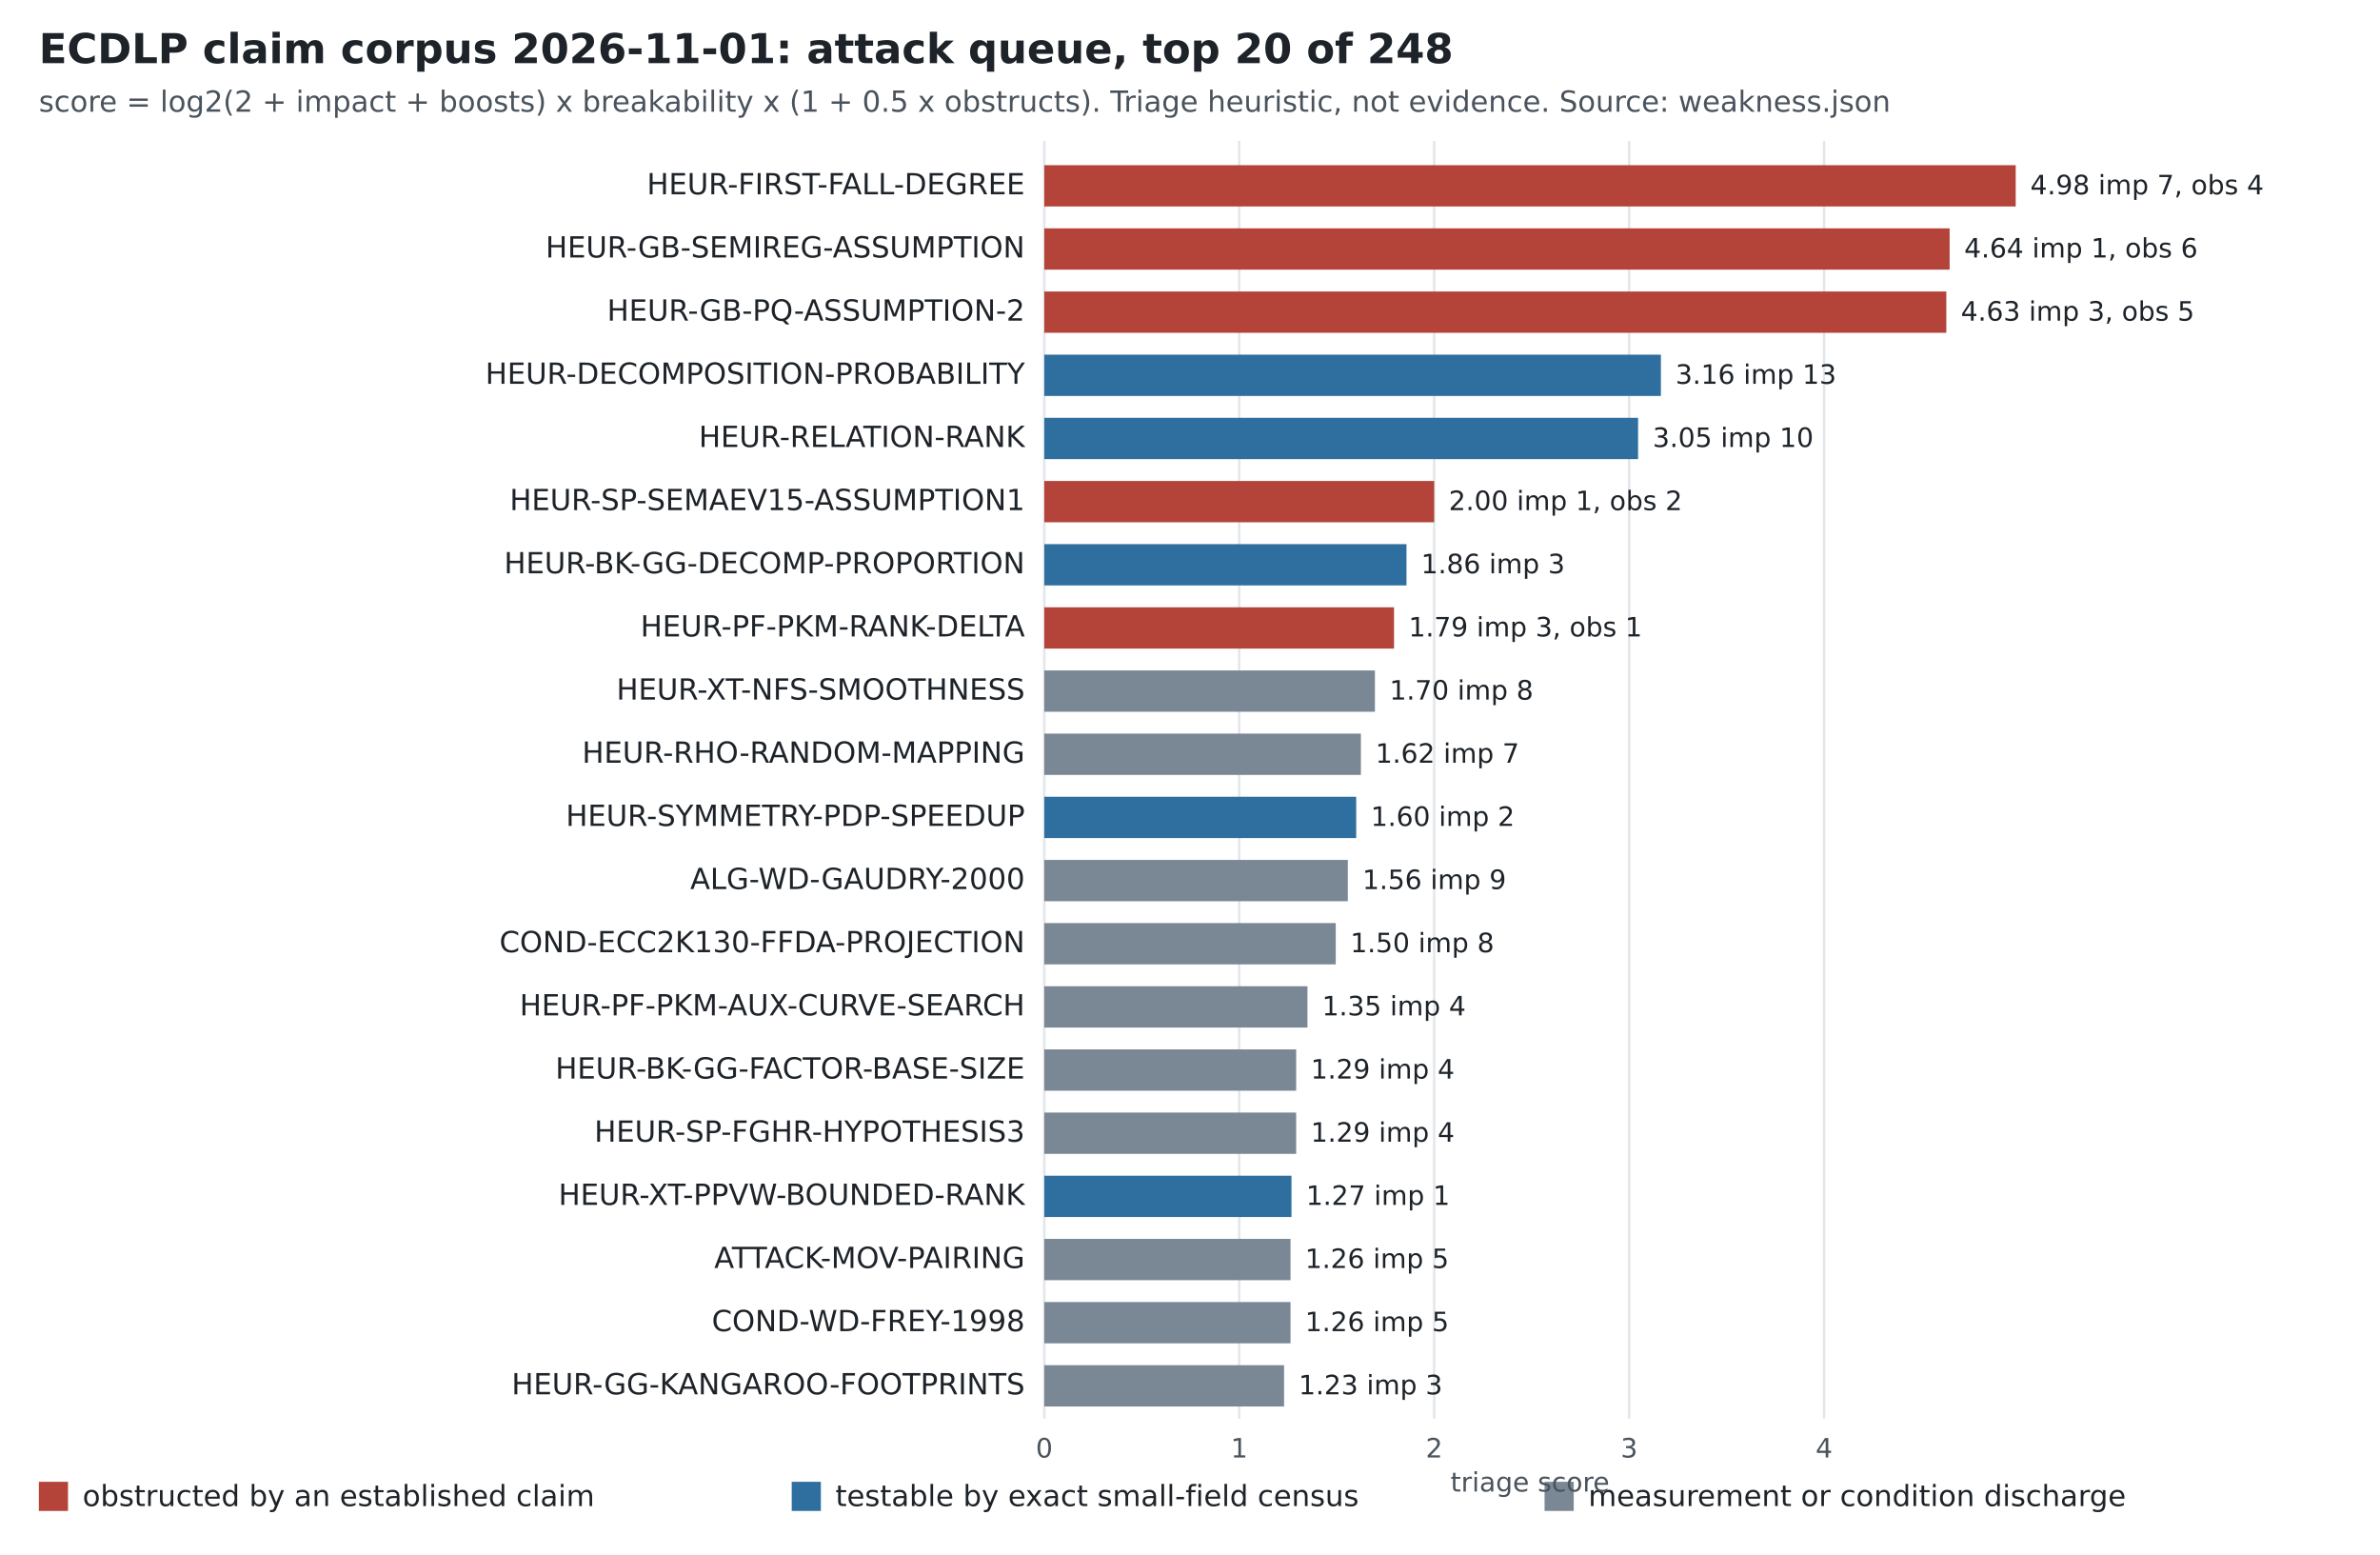
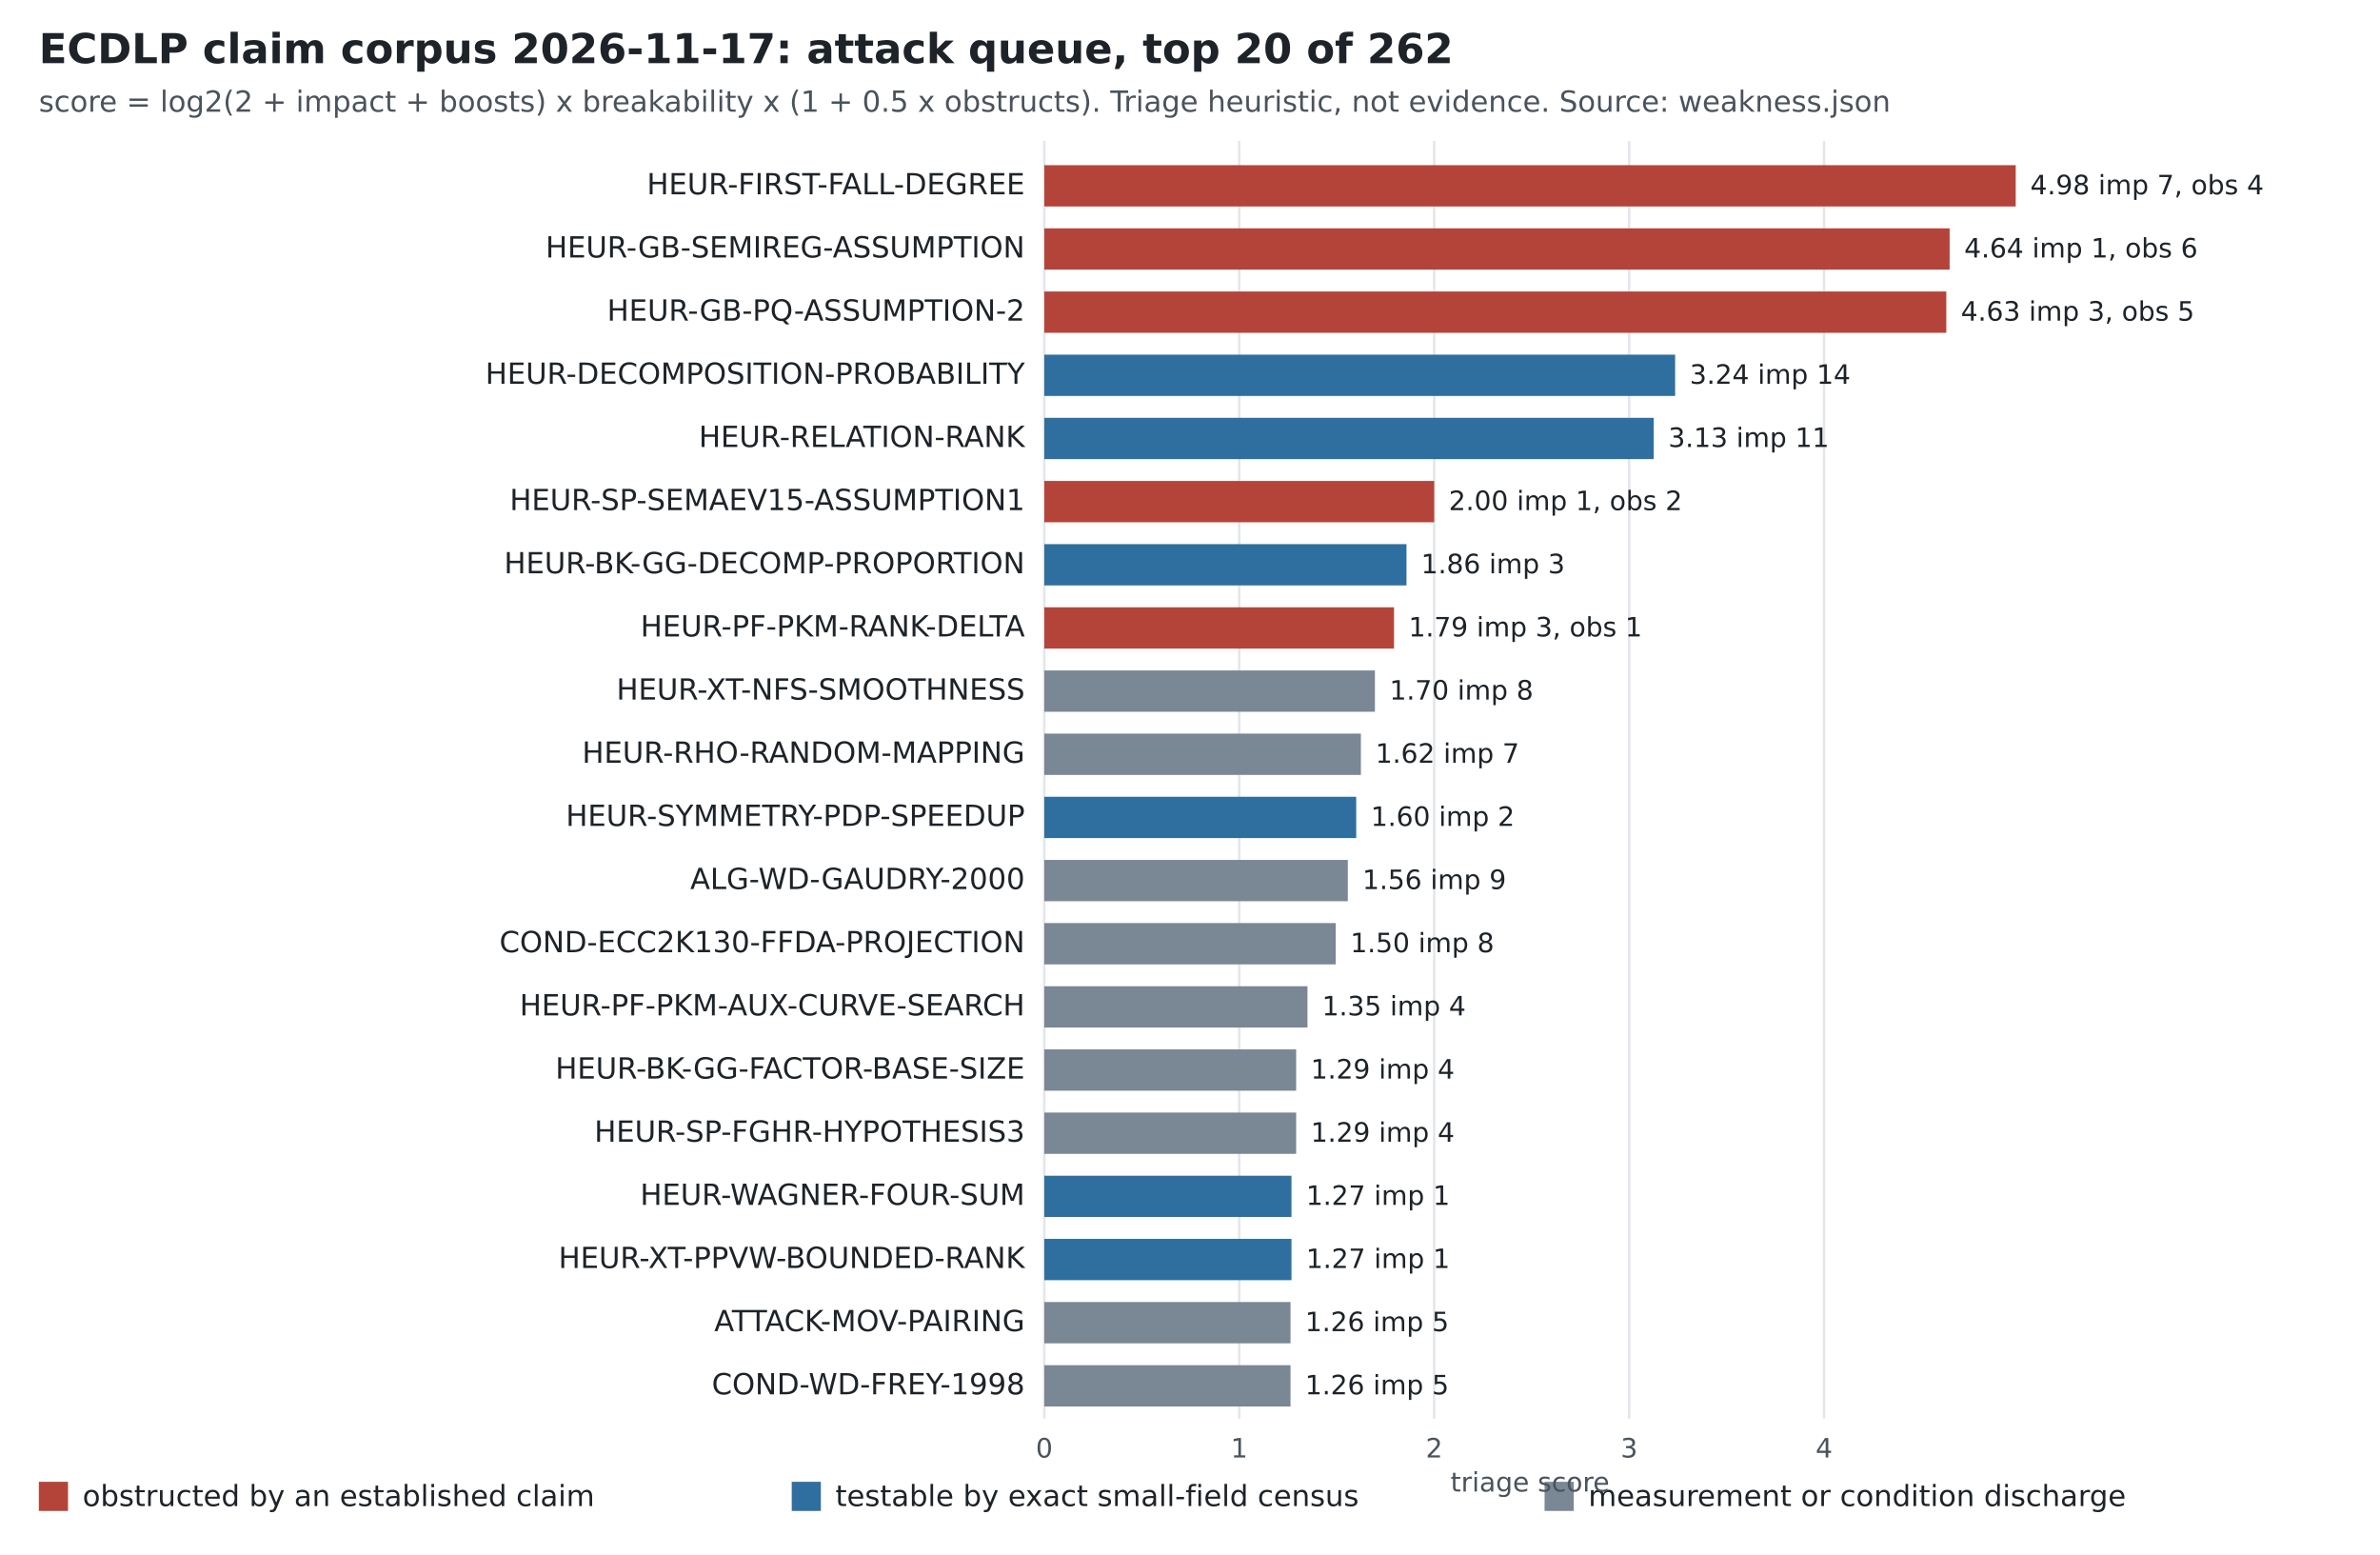
<svg xmlns="http://www.w3.org/2000/svg" width="980" height="640" viewBox="0 0 980 640" font-family="DejaVu Sans, Arial, sans-serif">
  <rect width="980" height="640" fill="#ffffff" />
-   <text x="16" y="26" font-size="17" font-weight="bold" fill="#1d2329">ECDLP claim corpus 2026-11-01: attack queue, top 20 of 248</text>
+   <text x="16" y="26" font-size="17" font-weight="bold" fill="#1d2329">ECDLP claim corpus 2026-11-17: attack queue, top 20 of 262</text>
  <text x="16" y="46" font-size="12" fill="#4a535c">score = log2(2 + impact + boosts) x breakability x (1 + 0.5 x obstructs). Triage heuristic, not evidence. Source: weakness.json</text>
  <line x1="430" y1="58" x2="430" y2="584" stroke="#e3e6ea" />
  <text x="430" y="600" font-size="11" text-anchor="middle" fill="#4a535c">0</text>
  <line x1="510.273" y1="58" x2="510.273" y2="584" stroke="#e3e6ea" />
  <text x="510.273" y="600" font-size="11" text-anchor="middle" fill="#4a535c">1</text>
  <line x1="590.546" y1="58" x2="590.546" y2="584" stroke="#e3e6ea" />
  <text x="590.546" y="600" font-size="11" text-anchor="middle" fill="#4a535c">2</text>
  <line x1="670.819" y1="58" x2="670.819" y2="584" stroke="#e3e6ea" />
  <text x="670.819" y="600" font-size="11" text-anchor="middle" fill="#4a535c">3</text>
  <line x1="751.092" y1="58" x2="751.092" y2="584" stroke="#e3e6ea" />
  <text x="751.092" y="600" font-size="11" text-anchor="middle" fill="#4a535c">4</text>
  <text x="422" y="80" font-size="12" text-anchor="end" fill="#1d2329">HEUR-FIRST-FALL-DEGREE</text>
  <rect x="430" y="68" width="400" height="17" fill="#b4443a" />
  <text x="836" y="80" font-size="11" fill="#1d2329">4.98  imp 7, obs 4</text>
  <text x="422" y="106" font-size="12" text-anchor="end" fill="#1d2329">HEUR-GB-SEMIREG-ASSUMPTION</text>
  <rect x="430" y="94" width="372.787" height="17" fill="#b4443a" />
  <text x="808.787" y="106" font-size="11" fill="#1d2329">4.64  imp 1, obs 6</text>
  <text x="422" y="132" font-size="12" text-anchor="end" fill="#1d2329">HEUR-GB-PQ-ASSUMPTION-2</text>
  <rect x="430" y="120" width="371.423" height="17" fill="#b4443a" />
  <text x="807.423" y="132" font-size="11" fill="#1d2329">4.63  imp 3, obs 5</text>
  <text x="422" y="158" font-size="12" text-anchor="end" fill="#1d2329">HEUR-DECOMPOSITION-PROBABILITY</text>
-   <rect x="430" y="146" width="253.903" height="17" fill="#2f6f9f" />
-   <text x="689.903" y="158" font-size="11" fill="#1d2329">3.16  imp 13</text>
+   <rect x="430" y="146" width="259.763" height="17" fill="#2f6f9f" />
+   <text x="695.763" y="158" font-size="11" fill="#1d2329">3.24  imp 14</text>
  <text x="422" y="184" font-size="12" text-anchor="end" fill="#1d2329">HEUR-RELATION-RANK</text>
-   <rect x="430" y="172" width="244.511" height="17" fill="#2f6f9f" />
-   <text x="680.511" y="184" font-size="11" fill="#1d2329">3.05  imp 10</text>
+   <rect x="430" y="172" width="250.933" height="17" fill="#2f6f9f" />
+   <text x="686.933" y="184" font-size="11" fill="#1d2329">3.13  imp 11</text>
  <text x="422" y="210" font-size="12" text-anchor="end" fill="#1d2329">HEUR-SP-SEMAEV15-ASSUMPTION1</text>
  <rect x="430" y="198" width="160.546" height="17" fill="#b4443a" />
  <text x="596.546" y="210" font-size="11" fill="#1d2329">2.00  imp 1, obs 2</text>
  <text x="422" y="236" font-size="12" text-anchor="end" fill="#1d2329">HEUR-BK-GG-DECOMP-PROPORTION</text>
  <rect x="430" y="224" width="149.147" height="17" fill="#2f6f9f" />
  <text x="585.147" y="236" font-size="11" fill="#1d2329">1.86  imp 3</text>
  <text x="422" y="262" font-size="12" text-anchor="end" fill="#1d2329">HEUR-PF-PKM-RANK-DELTA</text>
  <rect x="430" y="250" width="144.01" height="17" fill="#b4443a" />
  <text x="580.01" y="262" font-size="11" fill="#1d2329">1.79  imp 3, obs 1</text>
  <text x="422" y="288" font-size="12" text-anchor="end" fill="#1d2329">HEUR-XT-NFS-SMOOTHNESS</text>
  <rect x="430" y="276" width="136.143" height="17" fill="#7a8794" />
  <text x="572.143" y="288" font-size="11" fill="#1d2329">1.70  imp 8</text>
  <text x="422" y="314" font-size="12" text-anchor="end" fill="#1d2329">HEUR-RHO-RANDOM-MAPPING</text>
  <rect x="430" y="302" width="130.363" height="17" fill="#7a8794" />
  <text x="566.363" y="314" font-size="11" fill="#1d2329">1.62  imp 7</text>
  <text x="422" y="340" font-size="12" text-anchor="end" fill="#1d2329">HEUR-SYMMETRY-PDP-SPEEDUP</text>
  <rect x="430" y="328" width="128.437" height="17" fill="#2f6f9f" />
  <text x="564.437" y="340" font-size="11" fill="#1d2329">1.60  imp 2</text>
  <text x="422" y="366" font-size="12" text-anchor="end" fill="#1d2329">ALG-WD-GAUDRY-2000</text>
  <rect x="430" y="354" width="124.985" height="17" fill="#7a8794" />
  <text x="560.985" y="366" font-size="11" fill="#1d2329">1.56  imp 9</text>
  <text x="422" y="392" font-size="12" text-anchor="end" fill="#1d2329">COND-ECC2K130-FFDA-PROJECTION</text>
  <rect x="430" y="380" width="120.008" height="17" fill="#7a8794" />
  <text x="556.008" y="392" font-size="11" fill="#1d2329">1.50  imp 8</text>
  <text x="422" y="418" font-size="12" text-anchor="end" fill="#1d2329">HEUR-PF-PKM-AUX-CURVE-SEARCH</text>
  <rect x="430" y="406" width="108.368" height="17" fill="#7a8794" />
  <text x="544.368" y="418" font-size="11" fill="#1d2329">1.35  imp 4</text>
  <text x="422" y="444" font-size="12" text-anchor="end" fill="#1d2329">HEUR-BK-GG-FACTOR-BASE-SIZE</text>
  <rect x="430" y="432" width="103.713" height="17" fill="#7a8794" />
  <text x="539.713" y="444" font-size="11" fill="#1d2329">1.29  imp 4</text>
  <text x="422" y="470" font-size="12" text-anchor="end" fill="#1d2329">HEUR-SP-FGHR-HYPOTHESIS3</text>
  <rect x="430" y="458" width="103.713" height="17" fill="#7a8794" />
  <text x="539.713" y="470" font-size="11" fill="#1d2329">1.29  imp 4</text>
-   <text x="422" y="496" font-size="12" text-anchor="end" fill="#1d2329">HEUR-XT-PPVW-BOUNDED-RANK</text>
+   <text x="422" y="496" font-size="12" text-anchor="end" fill="#1d2329">HEUR-WAGNER-FOUR-SUM</text>
  <rect x="430" y="484" width="101.786" height="17" fill="#2f6f9f" />
  <text x="537.786" y="496" font-size="11" fill="#1d2329">1.27  imp 1</text>
-   <text x="422" y="522" font-size="12" text-anchor="end" fill="#1d2329">ATTACK-MOV-PAIRING</text>
-   <rect x="430" y="510" width="101.385" height="17" fill="#7a8794" />
-   <text x="537.385" y="522" font-size="11" fill="#1d2329">1.26  imp 5</text>
-   <text x="422" y="548" font-size="12" text-anchor="end" fill="#1d2329">COND-WD-FREY-1998</text>
+   <text x="422" y="522" font-size="12" text-anchor="end" fill="#1d2329">HEUR-XT-PPVW-BOUNDED-RANK</text>
+   <rect x="430" y="510" width="101.786" height="17" fill="#2f6f9f" />
+   <text x="537.786" y="522" font-size="11" fill="#1d2329">1.27  imp 1</text>
+   <text x="422" y="548" font-size="12" text-anchor="end" fill="#1d2329">ATTACK-MOV-PAIRING</text>
  <rect x="430" y="536" width="101.385" height="17" fill="#7a8794" />
  <text x="537.385" y="548" font-size="11" fill="#1d2329">1.26  imp 5</text>
-   <text x="422" y="574" font-size="12" text-anchor="end" fill="#1d2329">HEUR-GG-KANGAROO-FOOTPRINTS</text>
-   <rect x="430" y="562" width="98.736" height="17" fill="#7a8794" />
-   <text x="534.736" y="574" font-size="11" fill="#1d2329">1.23  imp 3</text>
+   <text x="422" y="574" font-size="12" text-anchor="end" fill="#1d2329">COND-WD-FREY-1998</text>
+   <rect x="430" y="562" width="101.385" height="17" fill="#7a8794" />
+   <text x="537.385" y="574" font-size="11" fill="#1d2329">1.26  imp 5</text>
  <rect x="16" y="610" width="12" height="12" fill="#b4443a" />
  <text x="34" y="620" font-size="12" fill="#1d2329">obstructed by an established claim</text>
  <rect x="326" y="610" width="12" height="12" fill="#2f6f9f" />
  <text x="344" y="620" font-size="12" fill="#1d2329">testable by exact small-field census</text>
  <rect x="636" y="610" width="12" height="12" fill="#7a8794" />
  <text x="654" y="620" font-size="12" fill="#1d2329">measurement or condition discharge</text>
  <text x="630" y="614" font-size="11" text-anchor="middle" fill="#4a535c">triage score</text>
</svg>
